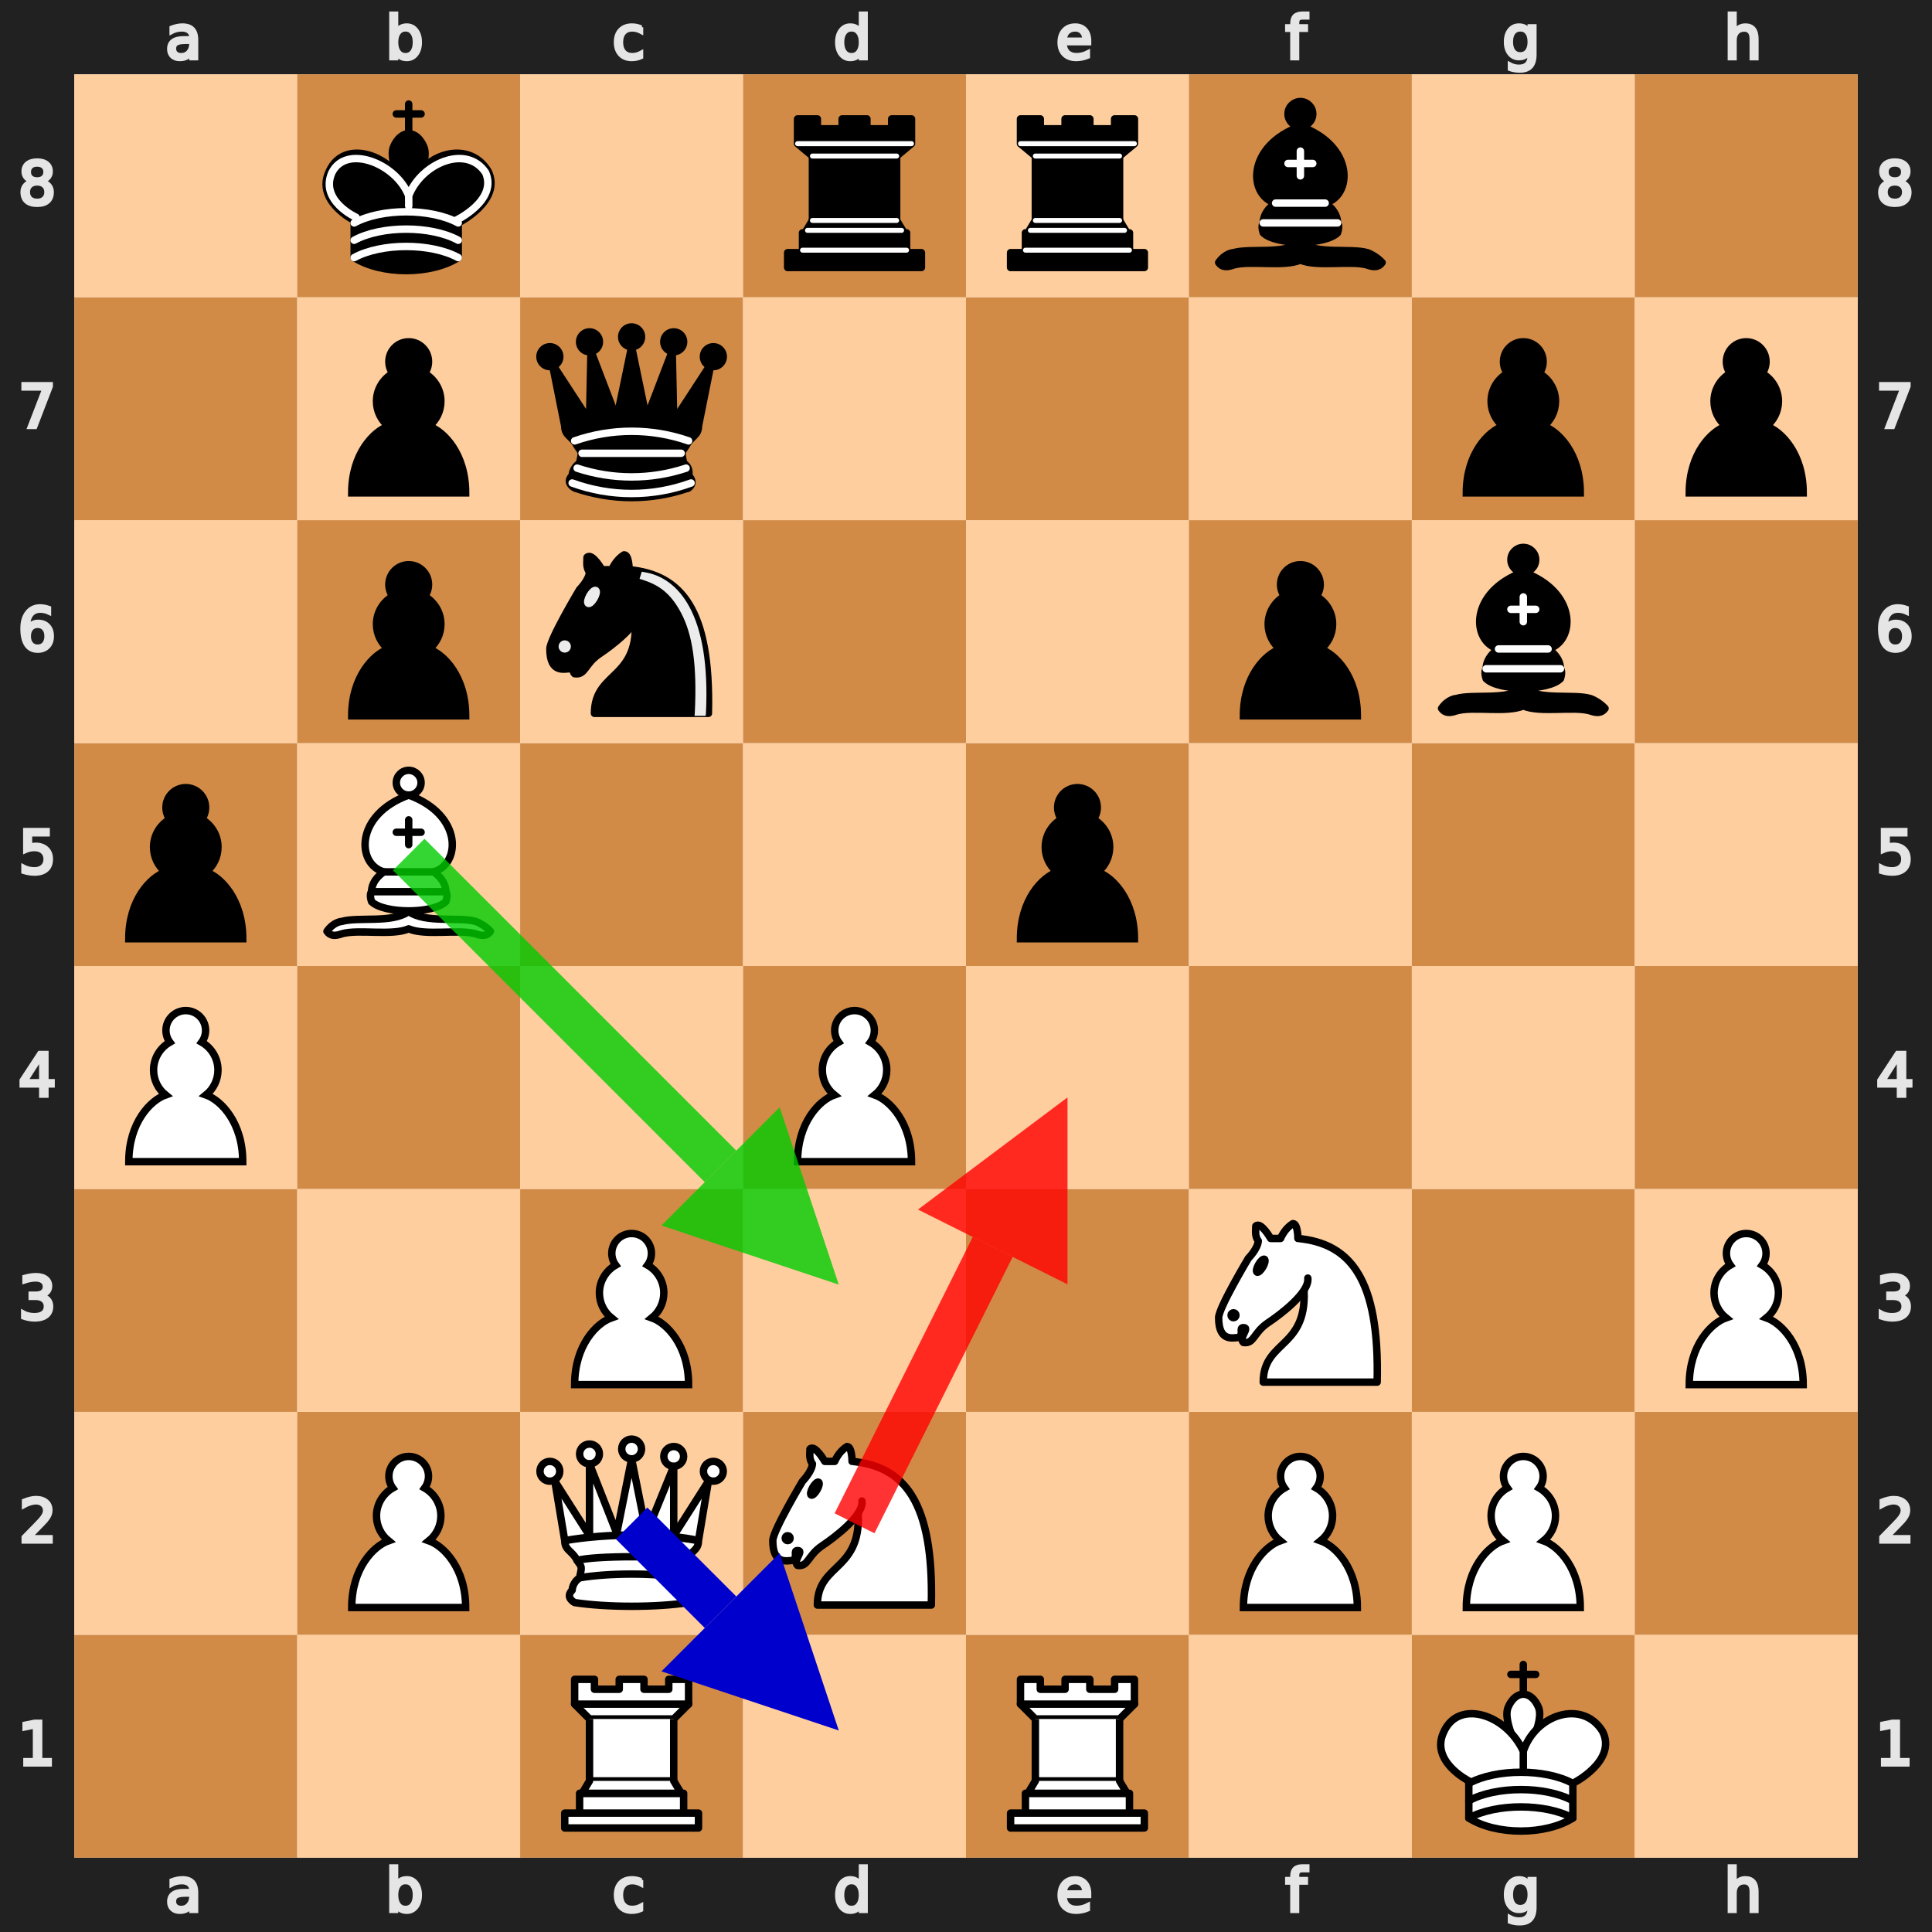
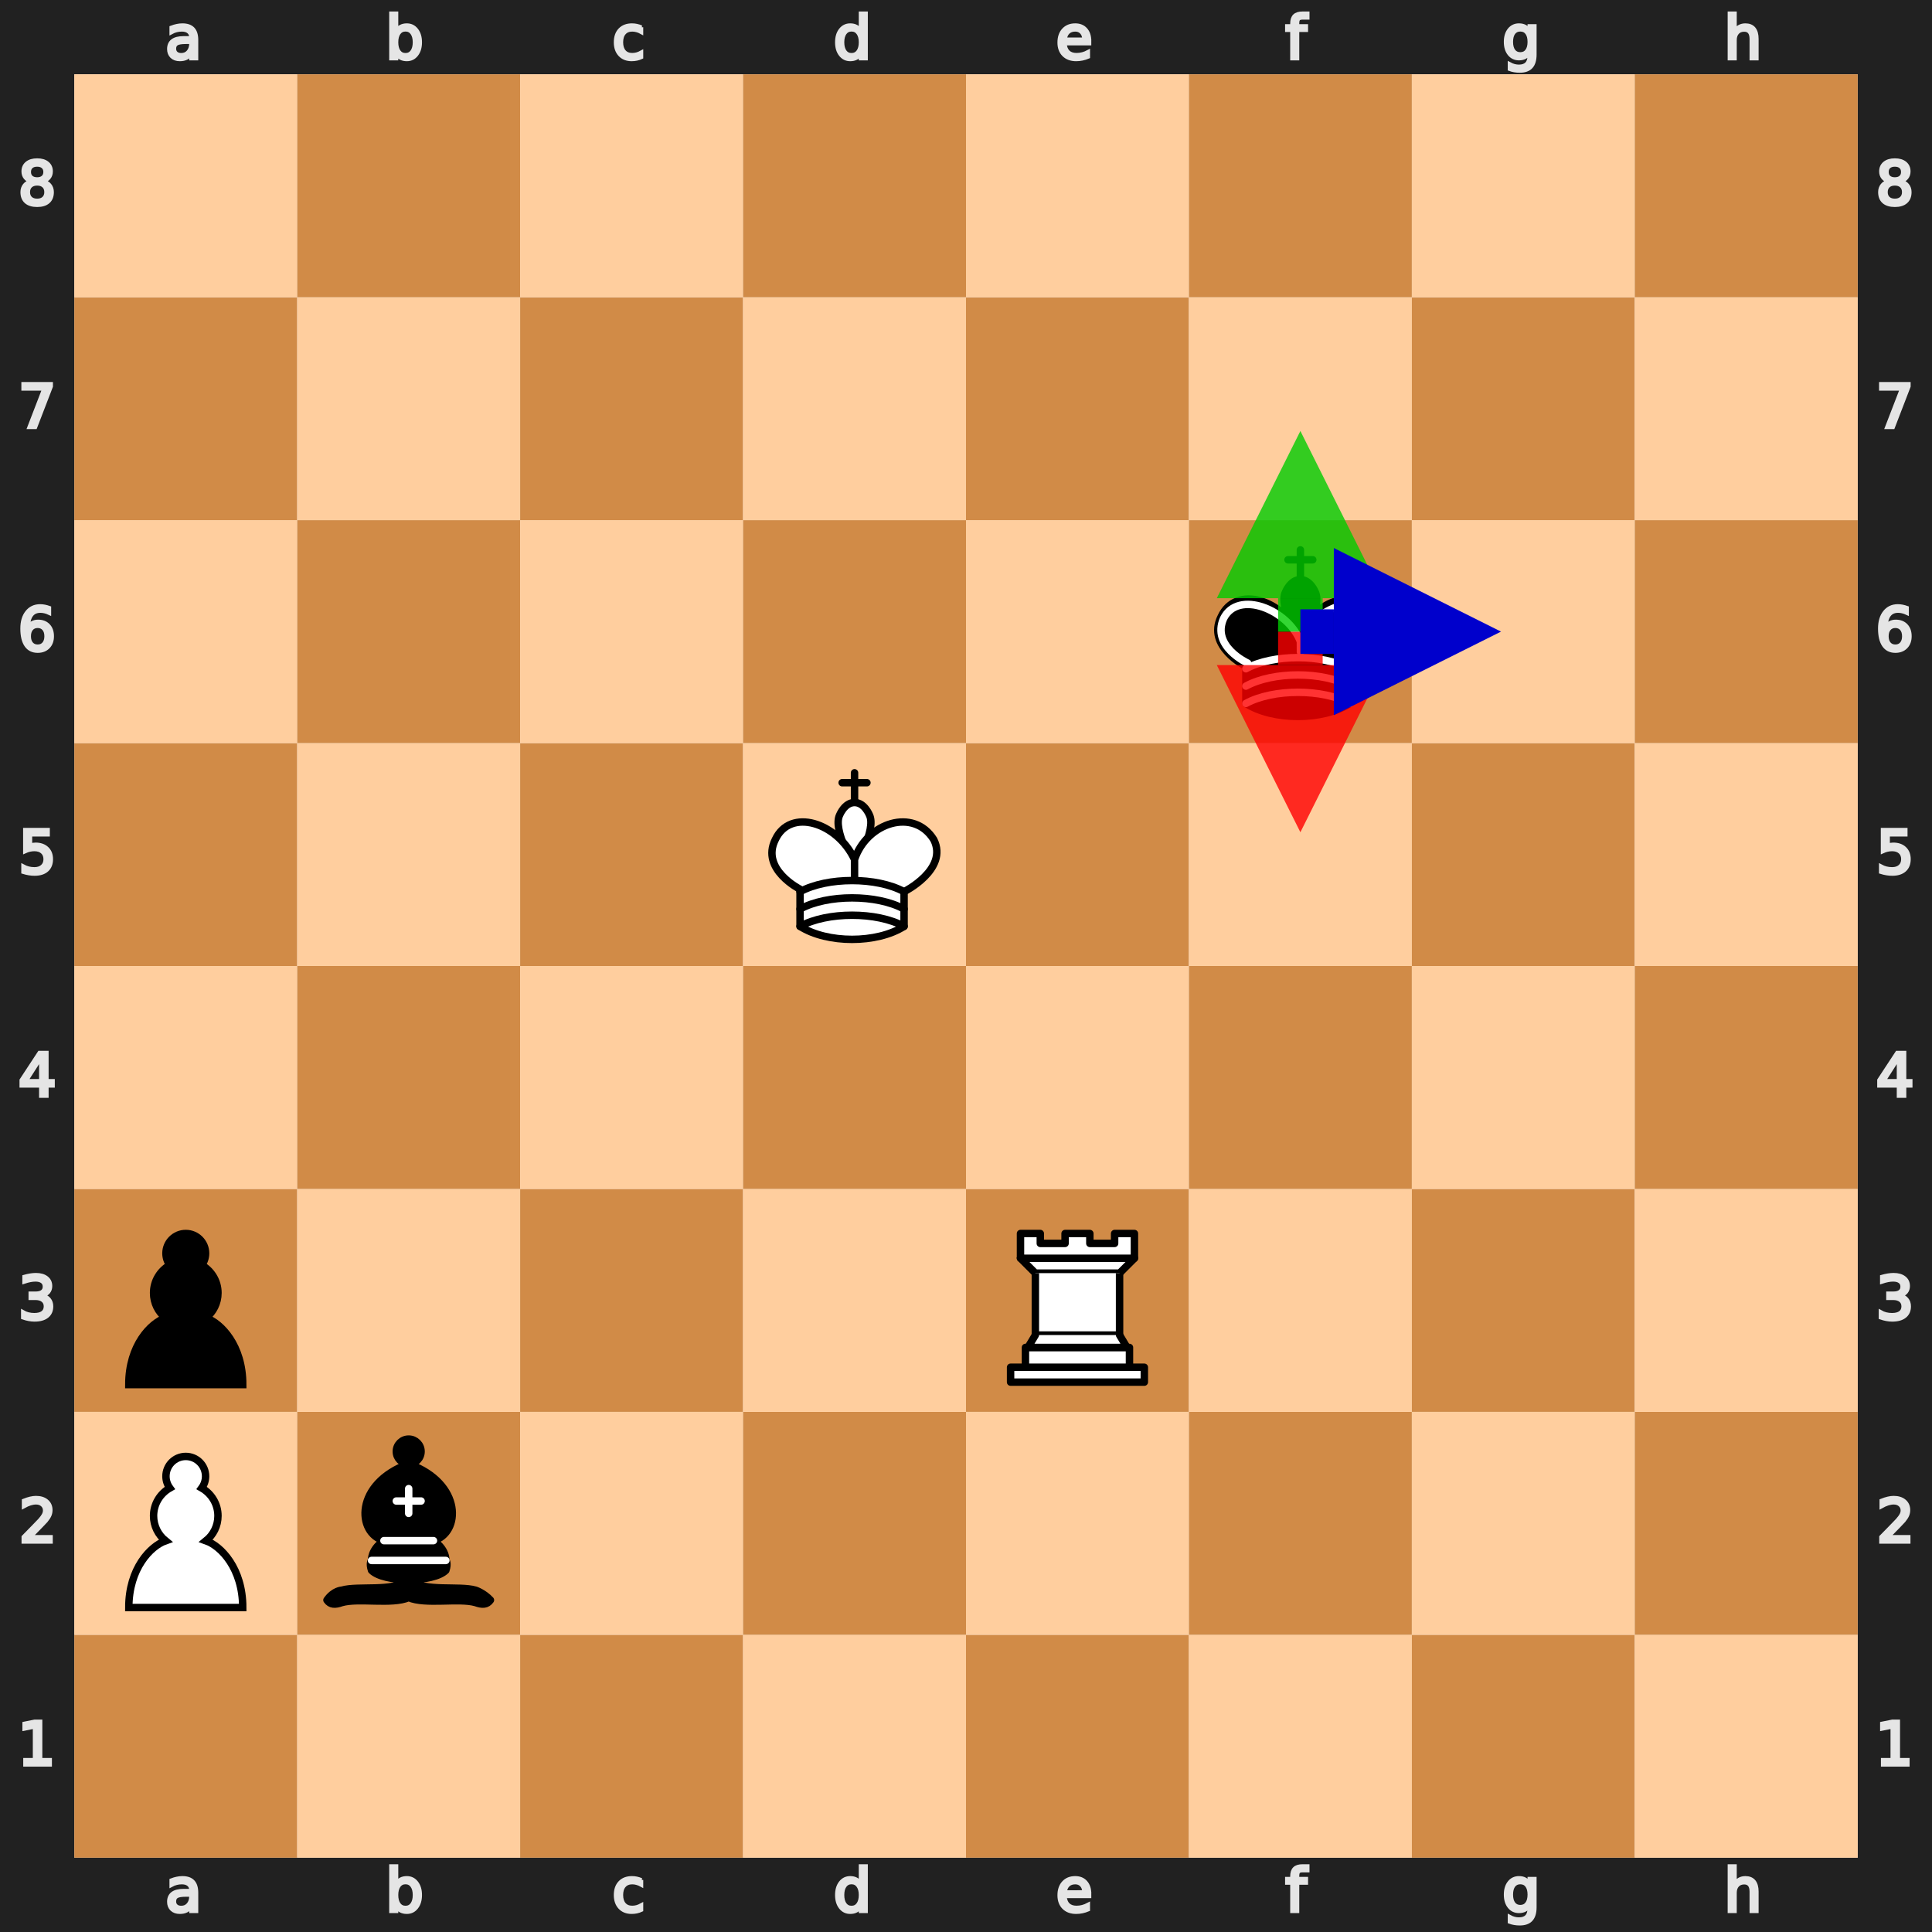
<svg xmlns="http://www.w3.org/2000/svg" xmlns:xlink="http://www.w3.org/1999/xlink" viewBox="0 0 390 390" width="400" height="400">
  <defs>
    <g id="white-pawn" class="white pawn">
      <path d="M22.5 9c-2.21 0-4 1.79-4 4 0 .89.29 1.71.78 2.38C17.33 16.5 16 18.59 16 21c0 2.03.94 3.84 2.41 5.03-3 1.06-7.41 5.55-7.41 13.47h23c0-7.92-4.41-12.41-7.41-13.47 1.47-1.19 2.41-3 2.41-5.03 0-2.41-1.33-4.5-3.28-5.62.49-.67.78-1.49.78-2.38 0-2.21-1.79-4-4-4z" fill="#fff" stroke="#000" stroke-width="1.5" stroke-linecap="round" />
-     </g>
-     <g id="white-knight" class="white knight" fill="none" fill-rule="evenodd" stroke="#000" stroke-width="1.5" stroke-linecap="round" stroke-linejoin="round">
-       <path d="M 22,10 C 32.5,11 38.5,18 38,39 L 15,39 C 15,30 25,32.5 23,18" style="fill:#ffffff; stroke:#000000;" />
-       <path d="M 24,18 C 24.38,20.91 18.45,25.37 16,27 C 13,29 13.18,31.34 11,31 C 9.958,30.06 12.41,27.96 11,28 C 10,28 11.19,29.23 10,30 C 9,30 5.997,31 6,26 C 6,24 12,14 12,14 C 12,14 13.89,12.1 14,10.5 C 13.27,9.506 13.5,8.5 13.5,7.5 C 14.5,6.5 16.5,10 16.5,10 L 18.5,10 C 18.5,10 19.28,8.008 21,7 C 22,7 22,10 22,10" style="fill:#ffffff; stroke:#000000;" />
-       <path d="M 9.5 25.5 A 0.5 0.5 0 1 1 8.5,25.5 A 0.5 0.5 0 1 1 9.5 25.5 z" style="fill:#000000; stroke:#000000;" />
-       <path d="M 15 15.5 A 0.5 1.5 0 1 1 14,15.5 A 0.5 1.5 0 1 1 15 15.5 z" transform="matrix(0.866,0.5,-0.5,0.866,9.693,-5.173)" style="fill:#000000; stroke:#000000;" />
-     </g>
-     <g id="white-bishop" class="white bishop" fill="none" fill-rule="evenodd" stroke="#000" stroke-width="1.5" stroke-linecap="round" stroke-linejoin="round">
-       <g fill="#fff" stroke-linecap="butt">
-         <path d="M9 36c3.39-.97 10.11.43 13.5-2 3.39 2.43 10.11 1.03 13.5 2 0 0 1.65.54 3 2-.68.97-1.65.99-3 .5-3.39-.97-10.11.46-13.5-1-3.39 1.46-10.11.03-13.5 1-1.354.49-2.323.47-3-.5 1.354-1.94 3-2 3-2zM15 32c2.5 2.5 12.5 2.5 15 0 .5-1.5 0-2 0-2 0-2.5-2.5-4-2.5-4 5.5-1.5 6-11.5-5-15.5-11 4-10.5 14-5 15.5 0 0-2.5 1.5-2.5 4 0 0-.5.5 0 2zM25 8a2.5 2.5 0 1 1-5 0 2.5 2.5 0 1 1 5 0z" />
-       </g>
-       <path d="M17.5 26h10M15 30h15m-7.5-14.5v5M20 18h5" stroke-linejoin="miter" />
    </g>
    <g id="white-rook" class="white rook" fill="#fff" fill-rule="evenodd" stroke="#000" stroke-width="1.5" stroke-linecap="round" stroke-linejoin="round">
      <path d="M9 39h27v-3H9v3zM12 36v-4h21v4H12zM11 14V9h4v2h5V9h5v2h5V9h4v5" stroke-linecap="butt" />
      <path d="M34 14l-3 3H14l-3-3" />
      <path d="M31 17v12.5H14V17" stroke-linecap="butt" stroke-linejoin="miter" />
      <path d="M31 29.5l1.5 2.5h-20l1.5-2.5" />
      <path d="M11 14h23" fill="none" stroke-linejoin="miter" />
    </g>
-     <g id="white-queen" class="white queen" fill="#fff" fill-rule="evenodd" stroke="#000" stroke-width="1.5" stroke-linecap="round" stroke-linejoin="round">
-       <path d="M8 12a2 2 0 1 1-4 0 2 2 0 1 1 4 0zM24.5 7.5a2 2 0 1 1-4 0 2 2 0 1 1 4 0zM41 12a2 2 0 1 1-4 0 2 2 0 1 1 4 0zM16 8.5a2 2 0 1 1-4 0 2 2 0 1 1 4 0zM33 9a2 2 0 1 1-4 0 2 2 0 1 1 4 0z" />
-       <path d="M9 26c8.5-1.5 21-1.5 27 0l2-12-7 11V11l-5.5 13.5-3-15-3 15-5.5-14V25L7 14l2 12zM9 26c0 2 1.5 2 2.5 4 1 1.5 1 1 .5 3.5-1.5 1-1.5 2.5-1.5 2.5-1.5 1.5.5 2.5.5 2.5 6.5 1 16.5 1 23 0 0 0 1.5-1 0-2.5 0 0 .5-1.5-1-2.5-.5-2.5-.5-2 .5-3.5 1-2 2.5-2 2.5-4-8.5-1.5-18.5-1.5-27 0z" stroke-linecap="butt" />
-       <path d="M11.5 30c3.5-1 18.5-1 22 0M12 33.5c6-1 15-1 21 0" fill="none" />
-     </g>
    <g id="white-king" class="white king" fill="none" fill-rule="evenodd" stroke="#000" stroke-width="1.5" stroke-linecap="round" stroke-linejoin="round">
      <path d="M22.5 11.63V6M20 8h5" stroke-linejoin="miter" />
      <path d="M22.5 25s4.5-7.5 3-10.5c0 0-1-2.5-3-2.5s-3 2.5-3 2.5c-1.5 3 3 10.5 3 10.5" fill="#fff" stroke-linecap="butt" stroke-linejoin="miter" />
      <path d="M11.5 37c5.5 3.5 15.5 3.5 21 0v-7s9-4.5 6-10.5c-4-6.5-13.5-3.5-16 4V27v-3.5c-3.5-7.5-13-10.5-16-4-3 6 5 10 5 10V37z" fill="#fff" />
      <path d="M11.5 30c5.5-3 15.5-3 21 0m-21 3.5c5.5-3 15.5-3 21 0m-21 3.5c5.5-3 15.5-3 21 0" />
    </g>
    <g id="black-pawn" class="black pawn">
      <path d="M22.5 9c-2.21 0-4 1.79-4 4 0 .89.29 1.71.78 2.38C17.33 16.5 16 18.59 16 21c0 2.03.94 3.84 2.41 5.03-3 1.06-7.41 5.55-7.41 13.47h23c0-7.92-4.41-12.41-7.41-13.47 1.47-1.19 2.41-3 2.41-5.03 0-2.41-1.33-4.5-3.28-5.62.49-.67.78-1.49.78-2.38 0-2.21-1.79-4-4-4z" fill="#000" stroke="#000" stroke-width="1.5" stroke-linecap="round" />
    </g>
-     <g id="black-knight" class="black knight" fill="none" fill-rule="evenodd" stroke="#000" stroke-width="1.5" stroke-linecap="round" stroke-linejoin="round">
-       <path d="M 22,10 C 32.5,11 38.5,18 38,39 L 15,39 C 15,30 25,32.5 23,18" style="fill:#000000; stroke:#000000;" />
-       <path d="M 24,18 C 24.38,20.91 18.45,25.37 16,27 C 13,29 13.18,31.34 11,31 C 9.958,30.06 12.41,27.96 11,28 C 10,28 11.19,29.23 10,30 C 9,30 5.997,31 6,26 C 6,24 12,14 12,14 C 12,14 13.89,12.1 14,10.5 C 13.27,9.506 13.5,8.5 13.5,7.5 C 14.5,6.5 16.5,10 16.5,10 L 18.5,10 C 18.5,10 19.28,8.008 21,7 C 22,7 22,10 22,10" style="fill:#000000; stroke:#000000;" />
-       <path d="M 9.5 25.5 A 0.5 0.5 0 1 1 8.5,25.5 A 0.5 0.5 0 1 1 9.5 25.5 z" style="fill:#ececec; stroke:#ececec;" />
-       <path d="M 15 15.5 A 0.5 1.5 0 1 1 14,15.5 A 0.5 1.5 0 1 1 15 15.5 z" transform="matrix(0.866,0.5,-0.5,0.866,9.693,-5.173)" style="fill:#ececec; stroke:#ececec;" />
-       <path d="M 24.55,10.4 L 24.1,11.85 L 24.6,12 C 27.75,13 30.25,14.49 32.5,18.75 C 34.75,23.01 35.75,29.06 35.25,39 L 35.2,39.5 L 37.45,39.5 L 37.5,39 C 38,28.94 36.62,22.15 34.25,17.66 C 31.88,13.17 28.46,11.02 25.06,10.5 L 24.55,10.4 z " style="fill:#ececec; stroke:none;" />
-     </g>
    <g id="black-bishop" class="black bishop" fill="none" fill-rule="evenodd" stroke="#000" stroke-width="1.5" stroke-linecap="round" stroke-linejoin="round">
      <path d="M9 36c3.39-.97 10.11.43 13.5-2 3.39 2.43 10.11 1.03 13.5 2 0 0 1.65.54 3 2-.68.97-1.65.99-3 .5-3.39-.97-10.11.46-13.5-1-3.39 1.46-10.11.03-13.5 1-1.354.49-2.323.47-3-.5 1.354-1.94 3-2 3-2zm6-4c2.5 2.5 12.5 2.5 15 0 .5-1.5 0-2 0-2 0-2.5-2.5-4-2.5-4 5.5-1.5 6-11.5-5-15.5-11 4-10.5 14-5 15.5 0 0-2.5 1.5-2.5 4 0 0-.5.5 0 2zM25 8a2.5 2.5 0 1 1-5 0 2.5 2.5 0 1 1 5 0z" fill="#000" stroke-linecap="butt" />
      <path d="M17.5 26h10M15 30h15m-7.5-14.5v5M20 18h5" stroke="#fff" stroke-linejoin="miter" />
-     </g>
-     <g id="black-rook" class="black rook" fill="#000" fill-rule="evenodd" stroke="#000" stroke-width="1.5" stroke-linecap="round" stroke-linejoin="round">
-       <path d="M9 39h27v-3H9v3zM12.5 32l1.5-2.5h17l1.5 2.5h-20zM12 36v-4h21v4H12z" stroke-linecap="butt" />
-       <path d="M14 29.5v-13h17v13H14z" stroke-linecap="butt" stroke-linejoin="miter" />
-       <path d="M14 16.5L11 14h23l-3 2.5H14zM11 14V9h4v2h5V9h5v2h5V9h4v5H11z" stroke-linecap="butt" />
-       <path d="M12 35.5h21M13 31.5h19M14 29.5h17M14 16.5h17M11 14h23" fill="none" stroke="#fff" stroke-width="1" stroke-linejoin="miter" />
-     </g>
-     <g id="black-queen" class="black queen" fill="#000" fill-rule="evenodd" stroke="#000" stroke-width="1.5" stroke-linecap="round" stroke-linejoin="round">
-       <g fill="#000" stroke="none">
-         <circle cx="6" cy="12" r="2.75" />
-         <circle cx="14" cy="9" r="2.75" />
-         <circle cx="22.5" cy="8" r="2.75" />
-         <circle cx="31" cy="9" r="2.75" />
-         <circle cx="39" cy="12" r="2.75" />
-       </g>
-       <path d="M9 26c8.5-1.5 21-1.5 27 0l2.5-12.5L31 25l-.3-14.1-5.2 13.6-3-14.5-3 14.5-5.2-13.6L14 25 6.5 13.5 9 26zM9 26c0 2 1.5 2 2.5 4 1 1.5 1 1 .5 3.5-1.5 1-1.5 2.5-1.5 2.5-1.5 1.5.5 2.5.5 2.5 6.5 1 16.5 1 23 0 0 0 1.5-1 0-2.5 0 0 .5-1.5-1-2.5-.5-2.5-.5-2 .5-3.5 1-2 2.5-2 2.5-4-8.5-1.5-18.5-1.5-27 0z" stroke-linecap="butt" />
-       <path d="M11 38.5a35 35 1 0 0 23 0" fill="none" stroke-linecap="butt" />
-       <path d="M11 29a35 35 1 0 1 23 0M12.5 31.5h20M11.5 34.5a35 35 1 0 0 22 0M10.5 37.5a35 35 1 0 0 24 0" fill="none" stroke="#fff" />
    </g>
    <g id="black-king" class="black king" fill="none" fill-rule="evenodd" stroke="#000" stroke-width="1.5" stroke-linecap="round" stroke-linejoin="round">
      <path d="M22.5 11.63V6" stroke-linejoin="miter" />
      <path d="M22.5 25s4.5-7.5 3-10.5c0 0-1-2.5-3-2.5s-3 2.5-3 2.5c-1.5 3 3 10.5 3 10.5" fill="#000" stroke-linecap="butt" stroke-linejoin="miter" />
      <path d="M11.5 37c5.5 3.5 15.5 3.5 21 0v-7s9-4.5 6-10.5c-4-6.5-13.5-3.5-16 4V27v-3.5c-3.5-7.5-13-10.5-16-4-3 6 5 10 5 10V37z" fill="#000" />
      <path d="M20 8h5" stroke-linejoin="miter" />
      <path d="M32 29.5s8.5-4 6.03-9.65C34.15 14 25 18 22.5 24.5l.01 2.1-.01-2.1C20 18 9.906 14 6.997 19.85c-2.497 5.65 4.853 9 4.853 9M11.5 30c5.5-3 15.5-3 21 0m-21 3.5c5.5-3 15.5-3 21 0m-21 3.5c5.5-3 15.5-3 21 0" stroke="#fff" />
    </g>
  </defs>
  <rect x="7.5" y="7.5" width="375" height="375" fill="none" stroke="#212121" stroke-width="15" />
  <g transform="translate(20, 1) scale(0.75, 0.75)" fill="#e5e5e5" stroke="#e5e5e5">
    <path d="M23.328 10.016q-1.742 0-2.414.398-.672.398-.672 1.36 0 .765.5 1.218.508.445 1.375.445 1.196 0 1.914-.843.727-.852.727-2.258v-.32zm2.867-.594v4.992h-1.437v-1.328q-.492.797-1.227 1.18-.734.375-1.797.375-1.343 0-2.14-.75-.79-.758-.79-2.024 0-1.476.985-2.226.992-.75 2.953-.75h2.016V8.75q0-.992-.656-1.531-.649-.547-1.829-.547-.75 0-1.46.18-.711.18-1.368.539V6.062q.79-.304 1.532-.453.742-.156 1.445-.156 1.898 0 2.836.984.937.985.937 2.985z" />
  </g>
  <g transform="translate(20, 375) scale(0.75, 0.75)" fill="#e5e5e5" stroke="#e5e5e5">
    <path d="M23.328 10.016q-1.742 0-2.414.398-.672.398-.672 1.36 0 .765.5 1.218.508.445 1.375.445 1.196 0 1.914-.843.727-.852.727-2.258v-.32zm2.867-.594v4.992h-1.437v-1.328q-.492.797-1.227 1.18-.734.375-1.797.375-1.343 0-2.14-.75-.79-.758-.79-2.024 0-1.476.985-2.226.992-.75 2.953-.75h2.016V8.75q0-.992-.656-1.531-.649-.547-1.829-.547-.75 0-1.46.18-.711.18-1.368.539V6.062q.79-.304 1.532-.453.742-.156 1.445-.156 1.898 0 2.836.984.937.985.937 2.985z" />
  </g>
  <g transform="translate(65, 1) scale(0.75, 0.75)" fill="#e5e5e5" stroke="#e5e5e5">
    <path d="M24.922 10.047q0-1.586-.656-2.485-.649-.906-1.79-.906-1.14 0-1.796.906-.649.899-.649 2.485 0 1.586.649 2.492.656.898 1.797.898 1.14 0 1.789-.898.656-.906.656-2.492zm-4.89-3.055q.452-.781 1.14-1.156.695-.383 1.656-.383 1.594 0 2.586 1.266 1 1.265 1 3.328 0 2.062-1 3.328-.992 1.266-2.586 1.266-.96 0-1.656-.375-.688-.383-1.14-1.164v1.312h-1.446V2.258h1.445z" />
  </g>
  <g transform="translate(65, 375) scale(0.75, 0.75)" fill="#e5e5e5" stroke="#e5e5e5">
    <path d="M24.922 10.047q0-1.586-.656-2.485-.649-.906-1.79-.906-1.14 0-1.796.906-.649.899-.649 2.485 0 1.586.649 2.492.656.898 1.797.898 1.14 0 1.789-.898.656-.906.656-2.492zm-4.89-3.055q.452-.781 1.14-1.156.695-.383 1.656-.383 1.594 0 2.586 1.266 1 1.265 1 3.328 0 2.062-1 3.328-.992 1.266-2.586 1.266-.96 0-1.656-.375-.688-.383-1.14-1.164v1.312h-1.446V2.258h1.445z" />
  </g>
  <g transform="translate(110, 1) scale(0.75, 0.75)" fill="#e5e5e5" stroke="#e5e5e5">
    <path d="M25.96 6v1.344q-.608-.336-1.226-.5-.609-.172-1.234-.172-1.398 0-2.172.89-.773.883-.773 2.485 0 1.601.773 2.492.774.883 2.172.883.625 0 1.234-.164.618-.172 1.227-.508v1.328q-.602.281-1.25.422-.64.14-1.367.14-1.977 0-3.14-1.242-1.165-1.242-1.165-3.351 0-2.14 1.172-3.367 1.18-1.227 3.227-1.227.664 0 1.296.14.633.134 1.227.407z" />
  </g>
  <g transform="translate(110, 375) scale(0.75, 0.75)" fill="#e5e5e5" stroke="#e5e5e5">
    <path d="M25.96 6v1.344q-.608-.336-1.226-.5-.609-.172-1.234-.172-1.398 0-2.172.89-.773.883-.773 2.485 0 1.601.773 2.492.774.883 2.172.883.625 0 1.234-.164.618-.172 1.227-.508v1.328q-.602.281-1.25.422-.64.14-1.367.14-1.977 0-3.14-1.242-1.165-1.242-1.165-3.351 0-2.14 1.172-3.367 1.18-1.227 3.227-1.227.664 0 1.296.14.633.134 1.227.407z" />
  </g>
  <g transform="translate(155, 1) scale(0.75, 0.75)" fill="#e5e5e5" stroke="#e5e5e5">
    <path d="M24.973 6.992V2.258h1.437v12.156h-1.437v-1.312q-.453.78-1.149 1.164-.687.375-1.656.375-1.586 0-2.586-1.266-.992-1.266-.992-3.328 0-2.063.992-3.328 1-1.266 2.586-1.266.969 0 1.656.383.696.375 1.149 1.156zm-4.899 3.055q0 1.586.649 2.492.656.898 1.797.898 1.14 0 1.796-.898.657-.906.657-2.492 0-1.586-.657-2.485-.656-.906-1.796-.906-1.141 0-1.797.906-.649.899-.649 2.485z" />
  </g>
  <g transform="translate(155, 375) scale(0.75, 0.75)" fill="#e5e5e5" stroke="#e5e5e5">
    <path d="M24.973 6.992V2.258h1.437v12.156h-1.437v-1.312q-.453.78-1.149 1.164-.687.375-1.656.375-1.586 0-2.586-1.266-.992-1.266-.992-3.328 0-2.063.992-3.328 1-1.266 2.586-1.266.969 0 1.656.383.696.375 1.149 1.156zm-4.899 3.055q0 1.586.649 2.492.656.898 1.797.898 1.14 0 1.796-.898.657-.906.657-2.492 0-1.586-.657-2.485-.656-.906-1.796-.906-1.141 0-1.797.906-.649.899-.649 2.485z" />
  </g>
  <g transform="translate(200, 1) scale(0.75, 0.75)" fill="#e5e5e5" stroke="#e5e5e5">
    <path d="M26.555 9.68v.703h-6.61q.094 1.484.89 2.265.806.774 2.235.774.828 0 1.602-.203.781-.203 1.547-.61v1.36q-.774.328-1.586.5-.813.172-1.649.172-2.093 0-3.32-1.22-1.219-1.218-1.219-3.296 0-2.148 1.157-3.406 1.164-1.266 3.132-1.266 1.766 0 2.79 1.14 1.03 1.134 1.03 3.087zm-1.438-.422q-.015-1.18-.664-1.883-.64-.703-1.703-.703-1.203 0-1.93.68-.718.68-.828 1.914z" />
  </g>
  <g transform="translate(200, 375) scale(0.75, 0.75)" fill="#e5e5e5" stroke="#e5e5e5">
    <path d="M26.555 9.68v.703h-6.61q.094 1.484.89 2.265.806.774 2.235.774.828 0 1.602-.203.781-.203 1.547-.61v1.36q-.774.328-1.586.5-.813.172-1.649.172-2.093 0-3.32-1.22-1.219-1.218-1.219-3.296 0-2.148 1.157-3.406 1.164-1.266 3.132-1.266 1.766 0 2.79 1.14 1.03 1.134 1.03 3.087zm-1.438-.422q-.015-1.18-.664-1.883-.64-.703-1.703-.703-1.203 0-1.93.68-.718.68-.828 1.914z" />
  </g>
  <g transform="translate(245, 1) scale(0.75, 0.75)" fill="#e5e5e5" stroke="#e5e5e5">
    <path d="M25.285 2.258v1.195H23.91q-.773 0-1.078.313-.297.312-.297 1.125v.773h2.367v1.117h-2.367v7.633H21.09V6.781h-1.375V5.664h1.375v-.61q0-1.46.68-2.124.68-.672 2.156-.672z" />
  </g>
  <g transform="translate(245, 375) scale(0.75, 0.75)" fill="#e5e5e5" stroke="#e5e5e5">
    <path d="M25.285 2.258v1.195H23.91q-.773 0-1.078.313-.297.312-.297 1.125v.773h2.367v1.117h-2.367v7.633H21.09V6.781h-1.375V5.664h1.375v-.61q0-1.46.68-2.124.68-.672 2.156-.672z" />
  </g>
  <g transform="translate(290, 1) scale(0.75, 0.75)" fill="#e5e5e5" stroke="#e5e5e5">
    <path d="M24.973 9.937q0-1.562-.649-2.421-.64-.86-1.804-.86-1.157 0-1.805.86-.64.859-.64 2.421 0 1.555.64 2.415.648.859 1.805.859 1.164 0 1.804-.86.649-.859.649-2.414zm1.437 3.391q0 2.234-.992 3.32-.992 1.094-3.04 1.094-.757 0-1.429-.117-.672-.11-1.304-.344v-1.398q.632.344 1.25.508.617.164 1.257.164 1.414 0 2.118-.743.703-.734.703-2.226v-.711q-.446.773-1.141 1.156-.695.383-1.664.383-1.61 0-2.594-1.227-.984-1.226-.984-3.25 0-2.03.984-3.257.985-1.227 2.594-1.227.969 0 1.664.383t1.14 1.156V5.664h1.438z" />
  </g>
  <g transform="translate(290, 375) scale(0.75, 0.75)" fill="#e5e5e5" stroke="#e5e5e5">
    <path d="M24.973 9.937q0-1.562-.649-2.421-.64-.86-1.804-.86-1.157 0-1.805.86-.64.859-.64 2.421 0 1.555.64 2.415.648.859 1.805.859 1.164 0 1.804-.86.649-.859.649-2.414zm1.437 3.391q0 2.234-.992 3.32-.992 1.094-3.04 1.094-.757 0-1.429-.117-.672-.11-1.304-.344v-1.398q.632.344 1.25.508.617.164 1.257.164 1.414 0 2.118-.743.703-.734.703-2.226v-.711q-.446.773-1.141 1.156-.695.383-1.664.383-1.61 0-2.594-1.227-.984-1.226-.984-3.25 0-2.03.984-3.257.985-1.227 2.594-1.227.969 0 1.664.383t1.14 1.156V5.664h1.438z" />
  </g>
  <g transform="translate(335, 1) scale(0.75, 0.75)" fill="#e5e5e5" stroke="#e5e5e5">
    <path d="M26.164 9.133v5.281h-1.437V9.18q0-1.243-.485-1.86-.484-.617-1.453-.617-1.164 0-1.836.742-.672.742-.672 2.024v4.945h-1.445V2.258h1.445v4.765q.516-.789 1.211-1.18.703-.39 1.617-.39 1.508 0 2.282.938.773.93.773 2.742z" />
  </g>
  <g transform="translate(335, 375) scale(0.75, 0.75)" fill="#e5e5e5" stroke="#e5e5e5">
    <path d="M26.164 9.133v5.281h-1.437V9.18q0-1.243-.485-1.86-.484-.617-1.453-.617-1.164 0-1.836.742-.672.742-.672 2.024v4.945h-1.445V2.258h1.445v4.765q.516-.789 1.211-1.18.703-.39 1.617-.39 1.508 0 2.282.938.773.93.773 2.742z" />
  </g>
  <g transform="translate(0, 335) scale(0.75, 0.75)" fill="#e5e5e5" stroke="#e5e5e5">
    <path d="M6.754 26.996h2.578v-8.898l-2.805.562v-1.437l2.79-.563h1.578v10.336h2.578v1.328h-6.72z" />
  </g>
  <g transform="translate(375, 335) scale(0.75, 0.75)" fill="#e5e5e5" stroke="#e5e5e5">
    <path d="M6.754 26.996h2.578v-8.898l-2.805.562v-1.437l2.79-.563h1.578v10.336h2.578v1.328h-6.72z" />
  </g>
  <g transform="translate(0, 290) scale(0.75, 0.75)" fill="#e5e5e5" stroke="#e5e5e5">
    <path d="M8.195 26.996h5.508v1.328H6.297v-1.328q.898-.93 2.445-2.492 1.555-1.57 1.953-2.024.758-.851 1.055-1.437.305-.594.305-1.164 0-.93-.657-1.516-.648-.586-1.695-.586-.742 0-1.57.258-.82.258-1.758.781v-1.593q.953-.383 1.781-.578.828-.196 1.516-.196 1.812 0 2.89.906 1.079.907 1.079 2.422 0 .72-.274 1.368-.265.64-.976 1.515-.196.227-1.243 1.313-1.046 1.078-2.953 3.023z" />
  </g>
  <g transform="translate(375, 290) scale(0.75, 0.75)" fill="#e5e5e5" stroke="#e5e5e5">
    <path d="M8.195 26.996h5.508v1.328H6.297v-1.328q.898-.93 2.445-2.492 1.555-1.57 1.953-2.024.758-.851 1.055-1.437.305-.594.305-1.164 0-.93-.657-1.516-.648-.586-1.695-.586-.742 0-1.57.258-.82.258-1.758.781v-1.593q.953-.383 1.781-.578.828-.196 1.516-.196 1.812 0 2.89.906 1.079.907 1.079 2.422 0 .72-.274 1.368-.265.64-.976 1.515-.196.227-1.243 1.313-1.046 1.078-2.953 3.023z" />
  </g>
  <g transform="translate(0, 245) scale(0.75, 0.75)" fill="#e5e5e5" stroke="#e5e5e5">
    <path d="M11.434 22.035q1.132.242 1.765 1.008.64.766.64 1.89 0 1.727-1.187 2.672-1.187.946-3.375.946-.734 0-1.515-.149-.774-.14-1.602-.43V26.45q.656.383 1.438.578.78.196 1.632.196 1.485 0 2.258-.586.782-.586.782-1.703 0-1.032-.727-1.61-.719-.586-2.008-.586h-1.36v-1.297h1.423q1.164 0 1.78-.46.618-.47.618-1.344 0-.899-.64-1.375-.633-.485-1.82-.485-.65 0-1.391.141-.743.14-1.633.437V16.95q.898-.25 1.68-.375.788-.125 1.484-.125 1.797 0 2.844.82 1.046.813 1.046 2.204 0 .968-.554 1.64-.555.664-1.578.922z" />
  </g>
  <g transform="translate(375, 245) scale(0.75, 0.75)" fill="#e5e5e5" stroke="#e5e5e5">
    <path d="M11.434 22.035q1.132.242 1.765 1.008.64.766.64 1.89 0 1.727-1.187 2.672-1.187.946-3.375.946-.734 0-1.515-.149-.774-.14-1.602-.43V26.45q.656.383 1.438.578.78.196 1.632.196 1.485 0 2.258-.586.782-.586.782-1.703 0-1.032-.727-1.61-.719-.586-2.008-.586h-1.36v-1.297h1.423q1.164 0 1.78-.46.618-.47.618-1.344 0-.899-.64-1.375-.633-.485-1.82-.485-.65 0-1.391.141-.743.14-1.633.437V16.95q.898-.25 1.68-.375.788-.125 1.484-.125 1.797 0 2.844.82 1.046.813 1.046 2.204 0 .968-.554 1.64-.555.664-1.578.922z" />
  </g>
  <g transform="translate(0, 200) scale(0.75, 0.75)" fill="#e5e5e5" stroke="#e5e5e5">
    <path d="M11.016 18.035L7.03 24.262h3.985zm-.414-1.375h1.984v7.602h1.664v1.312h-1.664v2.75h-1.57v-2.75H5.75v-1.523z" />
  </g>
  <g transform="translate(375, 200) scale(0.75, 0.75)" fill="#e5e5e5" stroke="#e5e5e5">
    <path d="M11.016 18.035L7.03 24.262h3.985zm-.414-1.375h1.984v7.602h1.664v1.312h-1.664v2.75h-1.57v-2.75H5.75v-1.523z" />
  </g>
  <g transform="translate(0, 155) scale(0.75, 0.75)" fill="#e5e5e5" stroke="#e5e5e5">
    <path d="M6.719 16.66h6.195v1.328h-4.75v2.86q.344-.118.688-.172.343-.063.687-.063 1.953 0 3.094 1.07 1.14 1.07 1.14 2.899 0 1.883-1.171 2.93-1.172 1.039-3.305 1.039-.735 0-1.5-.125-.758-.125-1.57-.375v-1.586q.703.383 1.453.57.75.188 1.586.188 1.351 0 2.14-.711.79-.711.79-1.93 0-1.219-.79-1.93-.789-.71-2.14-.71-.633 0-1.266.14-.625.14-1.281.438z" />
  </g>
  <g transform="translate(375, 155) scale(0.75, 0.75)" fill="#e5e5e5" stroke="#e5e5e5">
    <path d="M6.719 16.66h6.195v1.328h-4.75v2.86q.344-.118.688-.172.343-.063.687-.063 1.953 0 3.094 1.07 1.14 1.07 1.14 2.899 0 1.883-1.171 2.93-1.172 1.039-3.305 1.039-.735 0-1.5-.125-.758-.125-1.57-.375v-1.586q.703.383 1.453.57.75.188 1.586.188 1.351 0 2.14-.711.79-.711.79-1.93 0-1.219-.79-1.93-.789-.71-2.14-.71-.633 0-1.266.14-.625.14-1.281.438z" />
  </g>
  <g transform="translate(0, 110) scale(0.75, 0.75)" fill="#e5e5e5" stroke="#e5e5e5">
    <path d="M10.137 21.863q-1.063 0-1.688.727-.617.726-.617 1.992 0 1.258.617 1.992.625.727 1.688.727 1.062 0 1.68-.727.624-.734.624-1.992 0-1.266-.625-1.992-.617-.727-1.68-.727zm3.133-4.945v1.437q-.594-.28-1.204-.43-.601-.148-1.195-.148-1.562 0-2.39 1.055-.82 1.055-.938 3.188.46-.68 1.156-1.04.696-.367 1.531-.367 1.758 0 2.774 1.07 1.023 1.063 1.023 2.899 0 1.797-1.062 2.883-1.063 1.086-2.828 1.086-2.024 0-3.094-1.547-1.07-1.555-1.07-4.5 0-2.766 1.312-4.406 1.313-1.649 3.524-1.649.593 0 1.195.117.61.118 1.266.352z" />
  </g>
  <g transform="translate(375, 110) scale(0.75, 0.75)" fill="#e5e5e5" stroke="#e5e5e5">
    <path d="M10.137 21.863q-1.063 0-1.688.727-.617.726-.617 1.992 0 1.258.617 1.992.625.727 1.688.727 1.062 0 1.68-.727.624-.734.624-1.992 0-1.266-.625-1.992-.617-.727-1.68-.727zm3.133-4.945v1.437q-.594-.28-1.204-.43-.601-.148-1.195-.148-1.562 0-2.39 1.055-.82 1.055-.938 3.188.46-.68 1.156-1.04.696-.367 1.531-.367 1.758 0 2.774 1.07 1.023 1.063 1.023 2.899 0 1.797-1.062 2.883-1.063 1.086-2.828 1.086-2.024 0-3.094-1.547-1.07-1.555-1.07-4.5 0-2.766 1.312-4.406 1.313-1.649 3.524-1.649.593 0 1.195.117.61.118 1.266.352z" />
  </g>
  <g transform="translate(0, 65) scale(0.75, 0.75)" fill="#e5e5e5" stroke="#e5e5e5">
    <path d="M6.25 16.66h7.5v.672L9.516 28.324H7.867l3.985-10.336H6.25z" />
  </g>
  <g transform="translate(375, 65) scale(0.75, 0.75)" fill="#e5e5e5" stroke="#e5e5e5">
    <path d="M6.25 16.66h7.5v.672L9.516 28.324H7.867l3.985-10.336H6.25z" />
  </g>
  <g transform="translate(0, 20) scale(0.75, 0.75)" fill="#e5e5e5" stroke="#e5e5e5">
    <path d="M10 22.785q-1.125 0-1.773.602-.641.601-.641 1.656t.64 1.656q.649.602 1.774.602t1.773-.602q.649-.61.649-1.656 0-1.055-.649-1.656-.64-.602-1.773-.602zm-1.578-.672q-1.016-.25-1.586-.945-.563-.695-.563-1.695 0-1.399.993-2.211 1-.813 2.734-.813 1.742 0 2.734.813.993.812.993 2.21 0 1-.57 1.696-.563.695-1.571.945 1.14.266 1.773 1.04.641.773.641 1.89 0 1.695-1.04 2.602-1.03.906-2.96.906t-2.969-.906Q6 26.738 6 25.043q0-1.117.64-1.89.641-.774 1.782-1.04zm-.578-2.492q0 .906.562 1.414.57.508 1.594.508 1.016 0 1.586-.508.578-.508.578-1.414 0-.906-.578-1.414-.57-.508-1.586-.508-1.023 0-1.594.508-.562.508-.562 1.414z" />
  </g>
  <g transform="translate(375, 20) scale(0.75, 0.75)" fill="#e5e5e5" stroke="#e5e5e5">
    <path d="M10 22.785q-1.125 0-1.773.602-.641.601-.641 1.656t.64 1.656q.649.602 1.774.602t1.773-.602q.649-.61.649-1.656 0-1.055-.649-1.656-.64-.602-1.773-.602zm-1.578-.672q-1.016-.25-1.586-.945-.563-.695-.563-1.695 0-1.399.993-2.211 1-.813 2.734-.813 1.742 0 2.734.813.993.812.993 2.21 0 1-.57 1.696-.563.695-1.571.945 1.14.266 1.773 1.04.641.773.641 1.89 0 1.695-1.04 2.602-1.03.906-2.96.906t-2.969-.906Q6 26.738 6 25.043q0-1.117.64-1.89.641-.774 1.782-1.04zm-.578-2.492q0 .906.562 1.414.57.508 1.594.508 1.016 0 1.586-.508.578-.508.578-1.414 0-.906-.578-1.414-.57-.508-1.586-.508-1.023 0-1.594.508-.562.508-.562 1.414z" />
  </g>
  <rect x="15" y="330" width="45" height="45" class="square dark a1" stroke="none" fill="#d18b47" />
  <rect x="60" y="330" width="45" height="45" class="square light b1" stroke="none" fill="#ffce9e" />
  <rect x="105" y="330" width="45" height="45" class="square dark c1" stroke="none" fill="#d18b47" />
  <rect x="150" y="330" width="45" height="45" class="square light d1" stroke="none" fill="#ffce9e" />
  <rect x="195" y="330" width="45" height="45" class="square dark e1" stroke="none" fill="#d18b47" />
  <rect x="240" y="330" width="45" height="45" class="square light f1" stroke="none" fill="#ffce9e" />
  <rect x="285" y="330" width="45" height="45" class="square dark g1" stroke="none" fill="#d18b47" />
  <rect x="330" y="330" width="45" height="45" class="square light h1" stroke="none" fill="#ffce9e" />
  <rect x="15" y="285" width="45" height="45" class="square light a2" stroke="none" fill="#ffce9e" />
  <rect x="60" y="285" width="45" height="45" class="square dark b2" stroke="none" fill="#d18b47" />
  <rect x="105" y="285" width="45" height="45" class="square light c2" stroke="none" fill="#ffce9e" />
  <rect x="150" y="285" width="45" height="45" class="square dark d2" stroke="none" fill="#d18b47" />
  <rect x="195" y="285" width="45" height="45" class="square light e2" stroke="none" fill="#ffce9e" />
  <rect x="240" y="285" width="45" height="45" class="square dark f2" stroke="none" fill="#d18b47" />
  <rect x="285" y="285" width="45" height="45" class="square light g2" stroke="none" fill="#ffce9e" />
  <rect x="330" y="285" width="45" height="45" class="square dark h2" stroke="none" fill="#d18b47" />
  <rect x="15" y="240" width="45" height="45" class="square dark a3" stroke="none" fill="#d18b47" />
  <rect x="60" y="240" width="45" height="45" class="square light b3" stroke="none" fill="#ffce9e" />
  <rect x="105" y="240" width="45" height="45" class="square dark c3" stroke="none" fill="#d18b47" />
  <rect x="150" y="240" width="45" height="45" class="square light d3" stroke="none" fill="#ffce9e" />
  <rect x="195" y="240" width="45" height="45" class="square dark e3" stroke="none" fill="#d18b47" />
  <rect x="240" y="240" width="45" height="45" class="square light f3" stroke="none" fill="#ffce9e" />
  <rect x="285" y="240" width="45" height="45" class="square dark g3" stroke="none" fill="#d18b47" />
  <rect x="330" y="240" width="45" height="45" class="square light h3" stroke="none" fill="#ffce9e" />
  <rect x="15" y="195" width="45" height="45" class="square light a4" stroke="none" fill="#ffce9e" />
  <rect x="60" y="195" width="45" height="45" class="square dark b4" stroke="none" fill="#d18b47" />
  <rect x="105" y="195" width="45" height="45" class="square light c4" stroke="none" fill="#ffce9e" />
  <rect x="150" y="195" width="45" height="45" class="square dark d4" stroke="none" fill="#d18b47" />
  <rect x="195" y="195" width="45" height="45" class="square light e4" stroke="none" fill="#ffce9e" />
  <rect x="240" y="195" width="45" height="45" class="square dark f4" stroke="none" fill="#d18b47" />
  <rect x="285" y="195" width="45" height="45" class="square light g4" stroke="none" fill="#ffce9e" />
  <rect x="330" y="195" width="45" height="45" class="square dark h4" stroke="none" fill="#d18b47" />
  <rect x="15" y="150" width="45" height="45" class="square dark a5" stroke="none" fill="#d18b47" />
  <rect x="60" y="150" width="45" height="45" class="square light b5" stroke="none" fill="#ffce9e" />
  <rect x="105" y="150" width="45" height="45" class="square dark c5" stroke="none" fill="#d18b47" />
  <rect x="150" y="150" width="45" height="45" class="square light d5" stroke="none" fill="#ffce9e" />
  <rect x="195" y="150" width="45" height="45" class="square dark e5" stroke="none" fill="#d18b47" />
  <rect x="240" y="150" width="45" height="45" class="square light f5" stroke="none" fill="#ffce9e" />
  <rect x="285" y="150" width="45" height="45" class="square dark g5" stroke="none" fill="#d18b47" />
  <rect x="330" y="150" width="45" height="45" class="square light h5" stroke="none" fill="#ffce9e" />
  <rect x="15" y="105" width="45" height="45" class="square light a6" stroke="none" fill="#ffce9e" />
  <rect x="60" y="105" width="45" height="45" class="square dark b6" stroke="none" fill="#d18b47" />
  <rect x="105" y="105" width="45" height="45" class="square light c6" stroke="none" fill="#ffce9e" />
  <rect x="150" y="105" width="45" height="45" class="square dark d6" stroke="none" fill="#d18b47" />
  <rect x="195" y="105" width="45" height="45" class="square light e6" stroke="none" fill="#ffce9e" />
  <rect x="240" y="105" width="45" height="45" class="square dark f6" stroke="none" fill="#d18b47" />
  <rect x="285" y="105" width="45" height="45" class="square light g6" stroke="none" fill="#ffce9e" />
  <rect x="330" y="105" width="45" height="45" class="square dark h6" stroke="none" fill="#d18b47" />
  <rect x="15" y="60" width="45" height="45" class="square dark a7" stroke="none" fill="#d18b47" />
  <rect x="60" y="60" width="45" height="45" class="square light b7" stroke="none" fill="#ffce9e" />
  <rect x="105" y="60" width="45" height="45" class="square dark c7" stroke="none" fill="#d18b47" />
  <rect x="150" y="60" width="45" height="45" class="square light d7" stroke="none" fill="#ffce9e" />
  <rect x="195" y="60" width="45" height="45" class="square dark e7" stroke="none" fill="#d18b47" />
  <rect x="240" y="60" width="45" height="45" class="square light f7" stroke="none" fill="#ffce9e" />
  <rect x="285" y="60" width="45" height="45" class="square dark g7" stroke="none" fill="#d18b47" />
  <rect x="330" y="60" width="45" height="45" class="square light h7" stroke="none" fill="#ffce9e" />
  <rect x="15" y="15" width="45" height="45" class="square light a8" stroke="none" fill="#ffce9e" />
  <rect x="60" y="15" width="45" height="45" class="square dark b8" stroke="none" fill="#d18b47" />
  <rect x="105" y="15" width="45" height="45" class="square light c8" stroke="none" fill="#ffce9e" />
  <rect x="150" y="15" width="45" height="45" class="square dark d8" stroke="none" fill="#d18b47" />
  <rect x="195" y="15" width="45" height="45" class="square light e8" stroke="none" fill="#ffce9e" />
  <rect x="240" y="15" width="45" height="45" class="square dark f8" stroke="none" fill="#d18b47" />
  <rect x="285" y="15" width="45" height="45" class="square light g8" stroke="none" fill="#ffce9e" />
  <rect x="330" y="15" width="45" height="45" class="square dark h8" stroke="none" fill="#d18b47" />
-   <use href="#white-rook" xlink:href="#white-rook" transform="translate(105, 330)" />
-   <use href="#white-rook" xlink:href="#white-rook" transform="translate(195, 330)" />
-   <use href="#white-king" xlink:href="#white-king" transform="translate(285, 330)" />
-   <use href="#white-pawn" xlink:href="#white-pawn" transform="translate(60, 285)" />
-   <use href="#white-queen" xlink:href="#white-queen" transform="translate(105, 285)" />
-   <use href="#white-knight" xlink:href="#white-knight" transform="translate(150, 285)" />
-   <use href="#white-pawn" xlink:href="#white-pawn" transform="translate(240, 285)" />
-   <use href="#white-pawn" xlink:href="#white-pawn" transform="translate(285, 285)" />
-   <use href="#white-pawn" xlink:href="#white-pawn" transform="translate(105, 240)" />
-   <use href="#white-knight" xlink:href="#white-knight" transform="translate(240, 240)" />
-   <use href="#white-pawn" xlink:href="#white-pawn" transform="translate(330, 240)" />
-   <use href="#white-pawn" xlink:href="#white-pawn" transform="translate(15, 195)" />
-   <use href="#white-pawn" xlink:href="#white-pawn" transform="translate(150, 195)" />
-   <use href="#black-pawn" xlink:href="#black-pawn" transform="translate(15, 150)" />
-   <use href="#white-bishop" xlink:href="#white-bishop" transform="translate(60, 150)" />
-   <use href="#black-pawn" xlink:href="#black-pawn" transform="translate(195, 150)" />
-   <use href="#black-pawn" xlink:href="#black-pawn" transform="translate(60, 105)" />
-   <use href="#black-knight" xlink:href="#black-knight" transform="translate(105, 105)" />
-   <use href="#black-pawn" xlink:href="#black-pawn" transform="translate(240, 105)" />
-   <use href="#black-bishop" xlink:href="#black-bishop" transform="translate(285, 105)" />
-   <use href="#black-pawn" xlink:href="#black-pawn" transform="translate(60, 60)" />
-   <use href="#black-queen" xlink:href="#black-queen" transform="translate(105, 60)" />
-   <use href="#black-pawn" xlink:href="#black-pawn" transform="translate(285, 60)" />
-   <use href="#black-pawn" xlink:href="#black-pawn" transform="translate(330, 60)" />
-   <use href="#black-king" xlink:href="#black-king" transform="translate(60, 15)" />
-   <use href="#black-rook" xlink:href="#black-rook" transform="translate(150, 15)" />
-   <use href="#black-rook" xlink:href="#black-rook" transform="translate(195, 15)" />
-   <use href="#black-bishop" xlink:href="#black-bishop" transform="translate(240, 15)" />
-   <line x1="172.5" y1="307.5" x2="200.394" y2="251.712" stroke="#FF0000cc" stroke-width="9.0" stroke-linecap="butt" class="arrow" />
-   <polygon points="215.488,221.525 185.301,244.165 215.488,259.259" fill="#FF0000cc" class="arrow" />
-   <line x1="82.5" y1="172.5" x2="145.453" y2="235.453" stroke="#00cc00cc" stroke-width="9.0" stroke-linecap="butt" class="arrow" />
-   <polygon points="169.318,259.318 157.386,223.521 133.521,247.386" fill="#00cc00cc" class="arrow" />
-   <line x1="127.5" y1="307.5" x2="145.453" y2="325.453" stroke="#0000ccFF" stroke-width="9.0" stroke-linecap="butt" class="arrow" />
-   <polygon points="169.318,349.318 157.386,313.521 133.521,337.386" fill="#0000ccFF" class="arrow" />
+   <use href="#white-pawn" xlink:href="#white-pawn" transform="translate(15, 285)" />
+   <use href="#black-bishop" xlink:href="#black-bishop" transform="translate(60, 285)" />
+   <use href="#black-pawn" xlink:href="#black-pawn" transform="translate(15, 240)" />
+   <use href="#white-rook" xlink:href="#white-rook" transform="translate(195, 240)" />
+   <use href="#white-king" xlink:href="#white-king" transform="translate(150, 150)" />
+   <use href="#black-king" xlink:href="#black-king" transform="translate(240, 105)" />
+   <line x1="262.5" y1="127.5" x2="262.5" y2="134.25" stroke="#FF0000cc" stroke-width="9.0" stroke-linecap="butt" class="arrow" />
+   <polygon points="262.5,168.0 279.375,134.25 245.625,134.25" fill="#FF0000cc" class="arrow" />
+   <line x1="262.5" y1="127.5" x2="262.5" y2="120.75" stroke="#00cc00cc" stroke-width="9.0" stroke-linecap="butt" class="arrow" />
+   <polygon points="262.5,87.0 245.625,120.75 279.375,120.75" fill="#00cc00cc" class="arrow" />
+   <line x1="262.5" y1="127.5" x2="269.25" y2="127.5" stroke="#0000ccFF" stroke-width="9.0" stroke-linecap="butt" class="arrow" />
+   <polygon points="303.0,127.5 269.25,110.625 269.25,144.375" fill="#0000ccFF" class="arrow" />
</svg>
